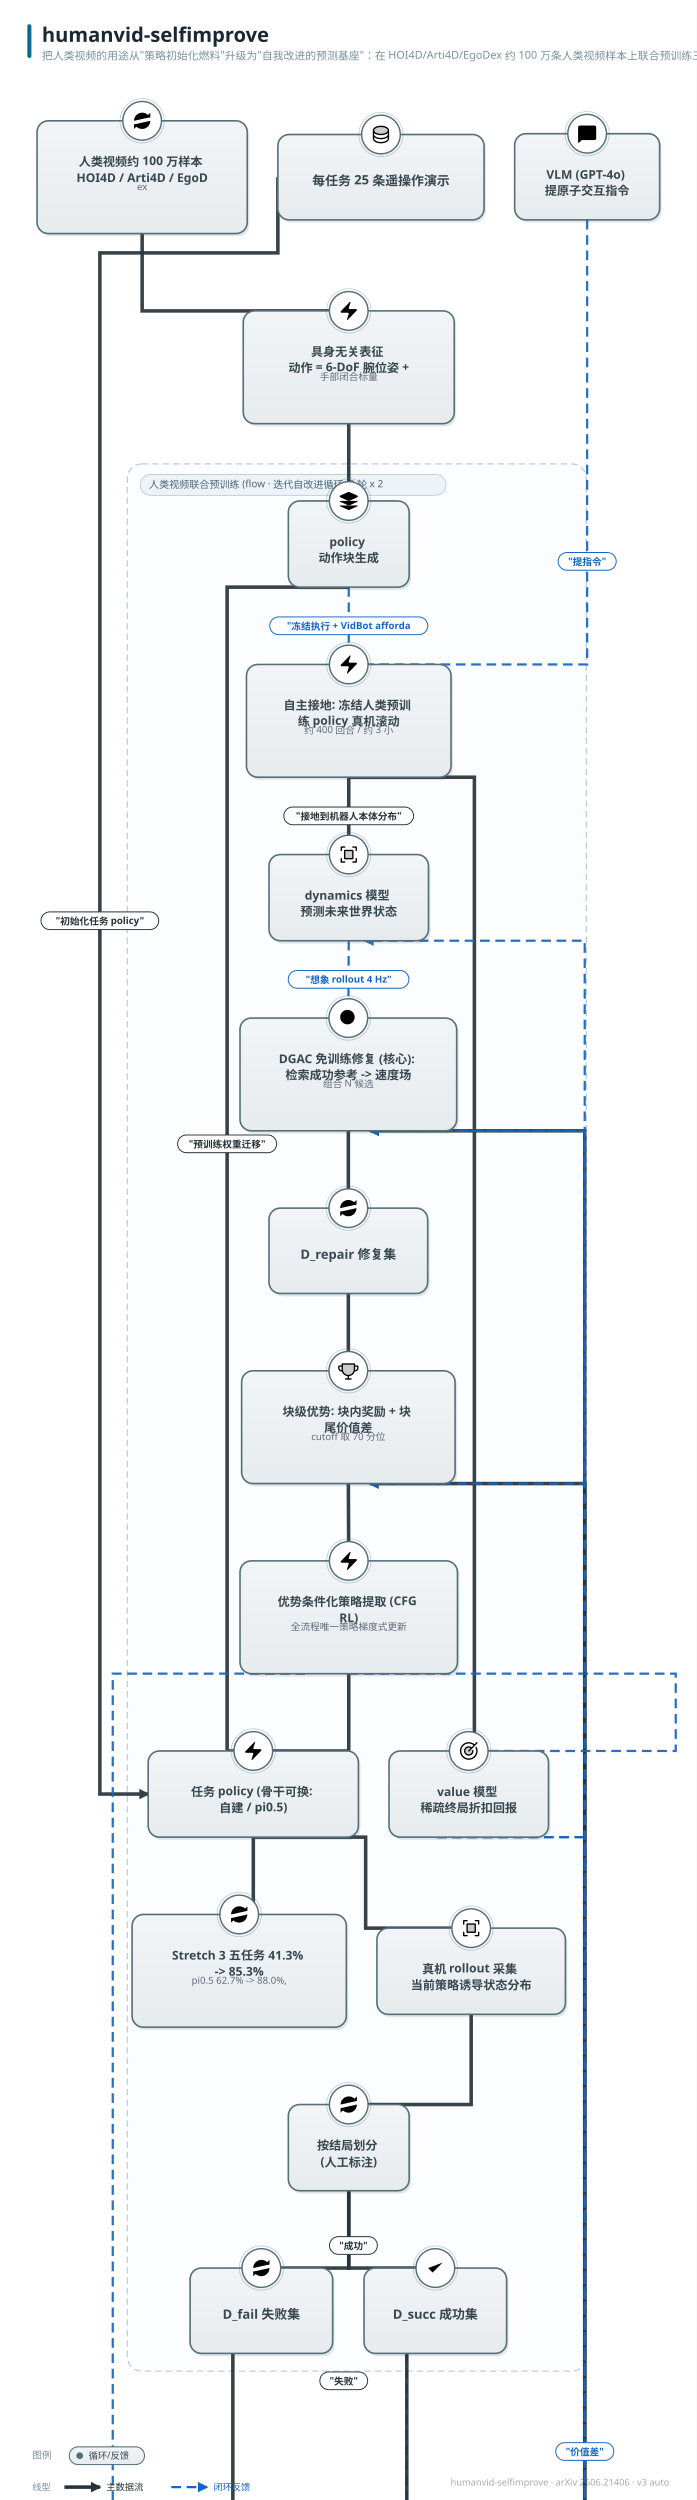
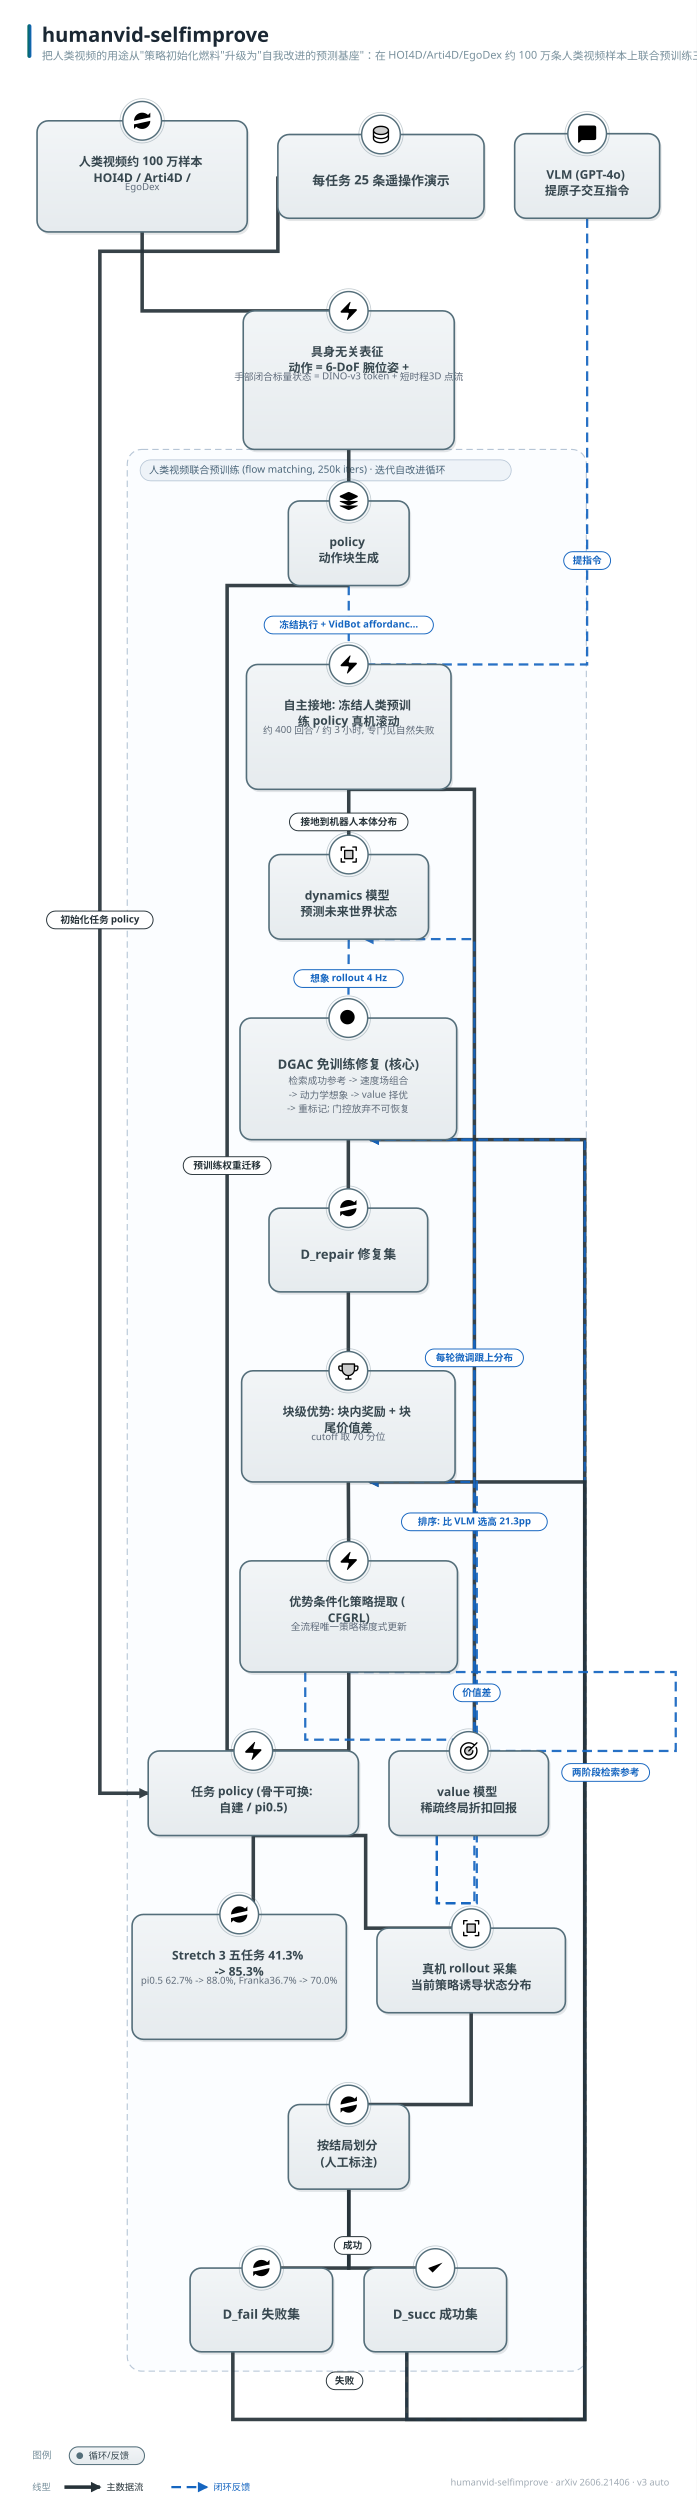
<svg xmlns="http://www.w3.org/2000/svg" width="865" height="3104" viewBox="0 0 865 3104" font-family="'PingFang SC','Hiragino Sans GB','Microsoft YaHei','Segoe UI',sans-serif">
  <style>text{font-family:'PingFang SC','Hiragino Sans GB','Microsoft YaHei','Segoe UI',sans-serif;} .lbl{font-weight:700;}</style>
  <defs>
    <linearGradient id="g-data" x1="0" y1="0" x2="0" y2="1">
      <stop offset="0" stop-color="#f1f9f1" />
      <stop offset="1" stop-color="#e2f0e2" />
    </linearGradient>
    <linearGradient id="g-frozen" x1="0" y1="0" x2="0" y2="1">
      <stop offset="0" stop-color="#f0f7fe" />
      <stop offset="1" stop-color="#dcecfb" />
    </linearGradient>
    <linearGradient id="g-train" x1="0" y1="0" x2="0" y2="1">
      <stop offset="0" stop-color="#fff6e8" />
      <stop offset="1" stop-color="#ffedd4" />
    </linearGradient>
    <linearGradient id="g-loss" x1="0" y1="0" x2="0" y2="1">
      <stop offset="0" stop-color="#fdf0f1" />
      <stop offset="1" stop-color="#f9e0e2" />
    </linearGradient>
    <linearGradient id="g-act" x1="0" y1="0" x2="0" y2="1">
      <stop offset="0" stop-color="#f8f1fb" />
      <stop offset="1" stop-color="#f0e4f7" />
    </linearGradient>
    <linearGradient id="g-loop" x1="0" y1="0" x2="0" y2="1">
      <stop offset="0" stop-color="#f2f5f7" />
      <stop offset="1" stop-color="#e6ebee" />
    </linearGradient>
    <linearGradient id="g-env" x1="0" y1="0" x2="0" y2="1">
      <stop offset="0" stop-color="#eef8f6" />
      <stop offset="1" stop-color="#dcf0ec" />
    </linearGradient>
    <linearGradient id="g-mem" x1="0" y1="0" x2="0" y2="1">
      <stop offset="0" stop-color="#fffef0" />
      <stop offset="1" stop-color="#fdf6d8" />
    </linearGradient>
    <linearGradient id="g-reward" x1="0" y1="0" x2="0" y2="1">
      <stop offset="0" stop-color="#fdf2f7" />
      <stop offset="1" stop-color="#f9e2ed" />
    </linearGradient>
    <linearGradient id="g-key" x1="0" y1="0" x2="0" y2="1">
      <stop offset="0" stop-color="#fffaf0" />
      <stop offset="1" stop-color="#fff1d6" />
    </linearGradient>
    <linearGradient id="g-title" x1="0" y1="0" x2="1" y2="0">
      <stop offset="0" stop-color="#00695c" />
      <stop offset="1" stop-color="#1565c0" />
    </linearGradient>
    <marker id="arr-main" viewBox="0 0 10 10" refX="8.5" refY="5" markerWidth="13" markerHeight="13" markerUnits="userSpaceOnUse" orient="auto-start-reverse">
      <path d="M0 0 L10 5 L0 10 z" fill="#546e7a" />
    </marker>
    <marker id="arr-thick" viewBox="0 0 10 10" refX="8.5" refY="5" markerWidth="13" markerHeight="13" markerUnits="userSpaceOnUse" orient="auto-start-reverse">
      <path d="M0 0 L10 5 L0 10 z" fill="#263238" />
    </marker>
    <marker id="arr-thin" viewBox="0 0 10 10" refX="8.5" refY="5" markerWidth="13" markerHeight="13" markerUnits="userSpaceOnUse" orient="auto-start-reverse">
      <path d="M0 0 L10 5 L0 10 z" fill="#9fb0bb" />
    </marker>
    <marker id="arr-fb" viewBox="0 0 10 10" refX="8.5" refY="5" markerWidth="13" markerHeight="13" markerUnits="userSpaceOnUse" orient="auto-start-reverse">
      <path d="M0 0 L10 5 L0 10 z" fill="#1565c0" />
    </marker>
    <marker id="arr-loss" viewBox="0 0 10 10" refX="8.5" refY="5" markerWidth="13" markerHeight="13" markerUnits="userSpaceOnUse" orient="auto-start-reverse">
      <path d="M0 0 L10 5 L0 10 z" fill="#c62828" />
    </marker>
  </defs>
  <rect width="865" height="3104" fill="#ffffff" />
  <rect x="34" y="30" width="5" height="42" rx="2.5" fill="url(#g-title)" />
  <text x="52" y="52" font-size="25" font-weight="800" fill="#1a2733">humanvid-selfimprove</text>
  <text x="52" y="74" font-size="13.5" fill="#78909c">把人类视频的用途从"策略初始化燃料"升级为"自我改进的预测基座"：在 HOI4D/Arti4D/EgoDex 约 100 万条人类视频样本上联合预训练三个具身无关模型——pol</text>
  <text x="831" y="3086" font-size="11.5" fill="#a0aab4" text-anchor="end">humanvid-selfimprove · arXiv 2606.21406 · v3 auto</text>
-   <rect x="158" y="576" width="570" height="2368" rx="18" fill="#fbfdff" stroke="#b7c6d6" stroke-width="1.4" stroke-dasharray="8 5" />
-   <rect x="174" y="589" width="379.75" height="26" rx="13" fill="#eef3f8" stroke="#b7c6d6" />
-   <text x="185" y="606" font-size="12.5" fill="#4a6579">人类视频联合预训练 (flow  · 迭代自改进循环: 2 轮 x 2</text>
-   <path d="M 314.5 2281.0 L 454.0 2281.0 L 454.0 2394.0 L 585.0 2394.0" fill="none" stroke="#263238" stroke-width="4.4" marker-end="url(#arr-thick)" opacity="0.92" />
-   <path d="M 585.0 2501.0 L 585.0 2613.0 L 433.0 2613.0" fill="none" stroke="#263238" stroke-width="4.4" marker-end="url(#arr-thick)" opacity="0.92" />
-   <path d="M 433.0 2720.0 L 433.0 2816.0 L 540.5 2816.0" fill="none" stroke="#263238" stroke-width="4.4" marker-end="url(#arr-thick)" opacity="0.92" />
-   <path d="M 433.0 2720.0 L 433.0 2816.0 L 324.5 2816.0" fill="none" stroke="#263238" stroke-width="4.4" marker-end="url(#arr-thick)" opacity="0.92" />
-   <path d="M 289.1 2922.0 L 289.1 4524.0 L 726.0 4524.0 L 726.0 1404.0 L 459.4 1404.0" fill="none" stroke="#263238" stroke-width="4.4" marker-end="url(#arr-thick)" opacity="0.92" />
-   <path d="M 432.5 1404.0 L 432.5 1500.0" fill="none" stroke="#263238" stroke-width="4.4" marker-end="url(#arr-thick)" opacity="0.92" />
-   <path d="M 176.5 290.0 L 176.5 386.0 L 433.0 386.0" fill="none" stroke="#263238" stroke-width="4.4" marker-end="url(#arr-thick)" opacity="0.92" />
-   <path d="M 433.0 526.0 L 433.0 622.0" fill="none" stroke="#263238" stroke-width="4.4" marker-end="url(#arr-thick)" opacity="0.92" />
-   <path d="M 729.0 273.0 L 729.0 825.0 L 433.0 825.0" fill="none" stroke="#1565c0" stroke-width="2.8" stroke-dasharray="12 7" marker-end="url(#arr-fb)" opacity="0.92" />
-   <path d="M 433.0 729.0 L 433.0 825.0" fill="none" stroke="#1565c0" stroke-width="2.8" stroke-dasharray="12 7" marker-end="url(#arr-fb)" opacity="0.92" />
-   <path d="M 433.0 965.0 L 433.0 1061.0" fill="none" stroke="#263238" stroke-width="4.4" marker-end="url(#arr-thick)" opacity="0.92" />
-   <path d="M 433.0 965.0 L 589.0 965.0 L 589.0 2174.0 L 582.0 2174.0" fill="none" stroke="#263238" stroke-width="4.4" marker-end="url(#arr-thick)" opacity="0.92" />
-   <path d="M 433.0 729.0 L 282.0 729.0 L 282.0 2174.0 L 314.5 2174.0" fill="none" stroke="#263238" stroke-width="4.4" marker-end="url(#arr-thick)" opacity="0.92" />
-   <path d="M 345.0 220.0 L 345.0 314.0 L 124.0 314.0 L 124.0 2227.5 L 184.0 2227.5" fill="none" stroke="#263238" stroke-width="4.4" marker-end="url(#arr-thick)" opacity="0.92" />
-   <path d="M 505.1 2922.0 L 505.1 4524.0 L 726.0 4524.0 L 726.0 1404.0 L 459.4 1404.0" fill="none" stroke="#1565c0" stroke-width="2.8" stroke-dasharray="12 7" marker-end="url(#arr-fb)" opacity="0.92" />
-   <path d="M 433.0 1168.0 L 432.5 1264.0" fill="none" stroke="#1565c0" stroke-width="2.8" stroke-dasharray="12 7" marker-end="url(#arr-fb)" opacity="0.92" />
-   <path d="M 542.4 2281.0 L 726.0 2281.0 L 726.0 3883.0 L 726.0 1404.0 L 459.4 1404.0" fill="none" stroke="#1565c0" stroke-width="2.8" stroke-dasharray="12 7" marker-end="url(#arr-fb)" opacity="0.92" />
-   <path d="M 505.1 2922.0 L 505.1 4086.0 L 726.0 4086.0 L 726.0 1842.0 L 459.0 1842.0" fill="none" stroke="#263238" stroke-width="4.4" marker-end="url(#arr-thick)" opacity="0.92" />
-   <path d="M 432.5 1606.0 L 432.5 1702.0" fill="none" stroke="#263238" stroke-width="4.4" marker-end="url(#arr-thick)" opacity="0.92" />
-   <path d="M 542.4 2281.0 L 726.0 2281.0 L 726.0 3445.0 L 726.0 1842.0 L 459.0 1842.0" fill="none" stroke="#1565c0" stroke-width="2.8" stroke-dasharray="12 7" marker-end="url(#arr-fb)" opacity="0.92" />
-   <path d="M 432.5 1842.0 L 433.0 1938.0" fill="none" stroke="#263238" stroke-width="4.4" marker-end="url(#arr-thick)" opacity="0.92" />
-   <path d="M 433.0 2078.0 L 433.0 2174.0 L 314.5 2174.0" fill="none" stroke="#263238" stroke-width="4.4" marker-end="url(#arr-thick)" opacity="0.92" />
-   <path d="M 379.0 2078.0 L 140.0 2078.0 L 140.0 3916.0 L 726.0 3916.0 L 726.0 1168.0 L 452.8 1168.0" fill="none" stroke="#1565c0" stroke-width="2.8" stroke-dasharray="12 7" marker-end="url(#arr-fb)" opacity="0.92" />
-   <path d="M 433.0 2078.0 L 839.0 2078.0 L 839.0 2174.0 L 582.0 2174.0" fill="none" stroke="#1565c0" stroke-width="2.8" stroke-dasharray="12 7" marker-end="url(#arr-fb)" opacity="0.92" />
-   <path d="M 314.5 2281.0 L 314.5 2377.0 L 297.0 2377.0" fill="none" stroke="#263238" stroke-width="4.4" marker-end="url(#arr-thick)" opacity="0.92" />
-   <rect x="48.5" y="153.5" width="261" height="140" rx="14" fill="#37474f" opacity="0.13" />
-   <rect x="46" y="150" width="261" height="140" rx="14" fill="url(#g-loop)" stroke="#546e7a" stroke-width="2.0" />
+   <rect x="158" y="558" width="570" height="2386" rx="18" fill="#fbfdff" stroke="#b7c6d6" stroke-width="1.4" stroke-dasharray="8 5" />
+   <rect x="174" y="571" width="460.75" height="26" rx="13" fill="#eef3f8" stroke="#b7c6d6" />
+   <text x="185" y="588" font-size="12.5" fill="#4a6579">人类视频联合预训练 (flow matching, 250k iters) · 迭代自改进循环</text>
+   <path d="M 314.5 2279.0 L 454.0 2279.0 L 454.0 2394.0 L 585.0 2394.0" fill="none" stroke="#263238" stroke-width="4.4" marker-end="url(#arr-thick)" opacity="0.92" />
+   <path d="M 585.0 2499.0 L 585.0 2613.0 L 433.0 2613.0" fill="none" stroke="#263238" stroke-width="4.4" marker-end="url(#arr-thick)" opacity="0.92" />
+   <path d="M 433.0 2718.0 L 433.0 2816.0 L 540.5 2816.0" fill="none" stroke="#263238" stroke-width="4.4" marker-end="url(#arr-thick)" opacity="0.92" />
+   <path d="M 433.0 2718.0 L 433.0 2816.0 L 324.5 2816.0" fill="none" stroke="#263238" stroke-width="4.4" marker-end="url(#arr-thick)" opacity="0.92" />
+   <path d="M 289.1 2920.0 L 289.1 3004.0 L 726.0 3004.0 L 726.0 1415.0 L 459.4 1415.0" fill="none" stroke="#263238" stroke-width="4.4" marker-end="url(#arr-thick)" opacity="0.92" />
+   <path d="M 432.5 1415.0 L 432.5 1500.0" fill="none" stroke="#263238" stroke-width="4.4" marker-end="url(#arr-thick)" opacity="0.92" />
+   <path d="M 176.5 288.0 L 176.5 386.0 L 433.0 386.0" fill="none" stroke="#263238" stroke-width="4.4" marker-end="url(#arr-thick)" opacity="0.92" />
+   <path d="M 433.0 558.0 L 433.0 622.0" fill="none" stroke="#263238" stroke-width="4.4" marker-end="url(#arr-thick)" opacity="0.92" />
+   <path d="M 729.0 271.0 L 729.0 825.0 L 433.0 825.0" fill="none" stroke="#1565c0" stroke-width="2.8" stroke-dasharray="12 7" marker-end="url(#arr-fb)" opacity="0.92" />
+   <path d="M 433.0 727.0 L 433.0 825.0" fill="none" stroke="#1565c0" stroke-width="2.8" stroke-dasharray="12 7" marker-end="url(#arr-fb)" opacity="0.92" />
+   <path d="M 433.0 980.0 L 433.0 1061.0" fill="none" stroke="#263238" stroke-width="4.4" marker-end="url(#arr-thick)" opacity="0.92" />
+   <path d="M 433.0 980.0 L 589.0 980.0 L 589.0 2174.0 L 582.0 2174.0" fill="none" stroke="#263238" stroke-width="4.4" marker-end="url(#arr-thick)" opacity="0.92" />
+   <path d="M 433.0 727.0 L 282.0 727.0 L 282.0 2174.0 L 314.5 2174.0" fill="none" stroke="#263238" stroke-width="4.4" marker-end="url(#arr-thick)" opacity="0.92" />
+   <path d="M 345.0 219.0 L 345.0 312.0 L 124.0 312.0 L 124.0 2226.5 L 184.0 2226.5" fill="none" stroke="#263238" stroke-width="4.4" marker-end="url(#arr-thick)" opacity="0.92" />
+   <path d="M 505.1 2920.0 L 505.1 3004.0 L 726.0 3004.0 L 726.0 1415.0 L 459.4 1415.0" fill="none" stroke="#1565c0" stroke-width="2.8" stroke-dasharray="12 7" marker-end="url(#arr-fb)" opacity="0.92" />
+   <path d="M 433.0 1166.0 L 432.5 1264.0" fill="none" stroke="#1565c0" stroke-width="2.8" stroke-dasharray="12 7" marker-end="url(#arr-fb)" opacity="0.92" />
+   <path d="M 542.4 2279.0 L 542.4 2363.0 L 589.0 2363.0 L 589.0 1415.0 L 459.4 1415.0" fill="none" stroke="#1565c0" stroke-width="2.8" stroke-dasharray="12 7" marker-end="url(#arr-fb)" opacity="0.92" />
+   <path d="M 505.1 2920.0 L 505.1 3004.0 L 726.0 3004.0 L 726.0 1840.0 L 459.0 1840.0" fill="none" stroke="#263238" stroke-width="4.4" marker-end="url(#arr-thick)" opacity="0.92" />
+   <path d="M 432.5 1604.0 L 432.5 1702.0" fill="none" stroke="#263238" stroke-width="4.4" marker-end="url(#arr-thick)" opacity="0.92" />
+   <path d="M 542.4 2279.0 L 542.4 2363.0 L 592.0 2363.0 L 592.0 1840.0 L 459.0 1840.0" fill="none" stroke="#1565c0" stroke-width="2.8" stroke-dasharray="12 7" marker-end="url(#arr-fb)" opacity="0.92" />
+   <path d="M 432.5 1840.0 L 433.0 1938.0" fill="none" stroke="#263238" stroke-width="4.4" marker-end="url(#arr-thick)" opacity="0.92" />
+   <path d="M 433.0 2076.0 L 433.0 2174.0 L 314.5 2174.0" fill="none" stroke="#263238" stroke-width="4.4" marker-end="url(#arr-thick)" opacity="0.92" />
+   <path d="M 379.0 2076.0 L 379.0 2160.0 L 589.0 2160.0 L 589.0 1166.0 L 452.8 1166.0" fill="none" stroke="#1565c0" stroke-width="2.8" stroke-dasharray="12 7" marker-end="url(#arr-fb)" opacity="0.92" />
+   <path d="M 433.0 2076.0 L 839.0 2076.0 L 839.0 2174.0 L 582.0 2174.0" fill="none" stroke="#1565c0" stroke-width="2.8" stroke-dasharray="12 7" marker-end="url(#arr-fb)" opacity="0.92" />
+   <path d="M 314.5 2279.0 L 314.5 2377.0 L 297.0 2377.0" fill="none" stroke="#263238" stroke-width="4.4" marker-end="url(#arr-thick)" opacity="0.92" />
+   <rect x="48.5" y="153.5" width="261" height="138" rx="14" fill="#37474f" opacity="0.13" />
+   <rect x="46" y="150" width="261" height="138" rx="14" fill="url(#g-loop)" stroke="#546e7a" stroke-width="2.0" />
  <circle cx="176.5" cy="150" r="24" fill="#ffffff" stroke="#546e7a" stroke-width="1.8" />
  <circle cx="176.5" cy="150" r="27.5" fill="none" stroke="#546e7a" stroke-width="1" opacity="0.35" />
  <g transform="translate(163.0,136.5) scale(1.125)">
    <path d="M3 12a9 9 0 0 1 9-9 9.75 9.75 0 0 1 6.74 2.74L21 8" />
    <path d="M21 3v5h-5" />
    <path d="M21 12a9 9 0 0 1-9 9 9.75 9.75 0 0 1-6.74-2.74L3 16" />
    <path d="M8 16H3v5" />
  </g>
  <text x="176.5" y="206" font-size="15" class="lbl" fill="#37474f" text-anchor="middle">
    <tspan x="176.5" dy="0">人类视频约 100 万样本</tspan>
-     <tspan x="176.5" dy="20">HOI4D / Arti4D / EgoD</tspan>
-   </text>
-   <text x="176.5" y="236" font-size="12" fill="#5f6b7a" text-anchor="middle">ex</text>
-   <rect x="304.5" y="389.5" width="262" height="140" rx="14" fill="#37474f" opacity="0.13" />
-   <rect x="302" y="386" width="262" height="140" rx="14" fill="url(#g-loop)" stroke="#546e7a" stroke-width="2.0" />
+     <tspan x="176.5" dy="20">HOI4D / Arti4D /</tspan>
+   </text>
+   <text x="176.5" y="236" font-size="12" fill="#5f6b7a" text-anchor="middle">EgoDex</text>
+   <rect x="304.5" y="389.5" width="262" height="172" rx="14" fill="#37474f" opacity="0.13" />
+   <rect x="302" y="386" width="262" height="172" rx="14" fill="url(#g-loop)" stroke="#546e7a" stroke-width="2.0" />
  <circle cx="433.0" cy="386" r="24" fill="#ffffff" stroke="#546e7a" stroke-width="1.8" />
  <circle cx="433.0" cy="386" r="27.5" fill="none" stroke="#546e7a" stroke-width="1" opacity="0.35" />
  <g transform="translate(419.5,372.5) scale(1.125)">
    <path d="M4 14a1 1 0 0 1-.78-1.63l9.9-10.2a.5.5 0 0 1 .86.46l-1.92 6.02A1 1 0 0 0 13 10h7a1 1 0 0 1 .78 1.63l-9.9 10.2a.5.5 0 0 1-.86-.46l1.92-6.02A1 1 0 0 0 11 14z" />
  </g>
  <text x="433.0" y="442" font-size="15" class="lbl" fill="#37474f" text-anchor="middle">
    <tspan x="433.0" dy="0">具身无关表征</tspan>
-     <tspan x="433.0" dy="20">动作 = 6-DoF 腕位姿 + </tspan>
-   </text>
-   <text x="433.0" y="472" font-size="12" fill="#5f6b7a" text-anchor="middle">手部闭合标量</text>
-   <rect x="360.5" y="625.5" width="150" height="107" rx="14" fill="#37474f" opacity="0.13" />
-   <rect x="358" y="622" width="150" height="107" rx="14" fill="url(#g-loop)" stroke="#546e7a" stroke-width="2.0" />
+     <tspan x="433.0" dy="20">动作 = 6-DoF 腕位姿 +</tspan>
+   </text>
+   <text x="433.0" y="472" font-size="12" fill="#5f6b7a" text-anchor="middle">手部闭合标量
+ 状态 = DINO-v3 token + 短时程
+ 3D 点流</text>
+   <rect x="360.5" y="625.5" width="150" height="105" rx="14" fill="#37474f" opacity="0.13" />
+   <rect x="358" y="622" width="150" height="105" rx="14" fill="url(#g-loop)" stroke="#546e7a" stroke-width="2.0" />
  <circle cx="433.0" cy="622" r="24" fill="#ffffff" stroke="#546e7a" stroke-width="1.8" />
  <circle cx="433.0" cy="622" r="27.5" fill="none" stroke="#546e7a" stroke-width="1" opacity="0.35" />
  <g transform="translate(419.5,608.5) scale(1.125)">
    <path d="M12.83 2.18a2 2 0 0 0-1.66 0L2.6 6.08a1 1 0 0 0 0 1.83l8.58 3.91a2 2 0 0 0 1.66 0l8.58-3.9a1 1 0 0 0 0-1.83z" />
    <path d="M2 12a1 1 0 0 0 .58.91l8.6 3.91a2 2 0 0 0 1.65 0l8.58-3.9A1 1 0 0 0 22 12" />
    <path d="M2 17a1 1 0 0 0 .58.91l8.6 3.91a2 2 0 0 0 1.65 0l8.58-3.9A1 1 0 0 0 22 17" />
  </g>
  <text x="433.0" y="678" font-size="15" class="lbl" fill="#37474f" text-anchor="middle">
    <tspan x="433.0" dy="0">policy</tspan>
    <tspan x="433.0" dy="20">动作块生成</tspan>
  </text>
-   <rect x="336.5" y="1064.5" width="198" height="107" rx="14" fill="#37474f" opacity="0.13" />
-   <rect x="334" y="1061" width="198" height="107" rx="14" fill="url(#g-loop)" stroke="#546e7a" stroke-width="2.0" />
+   <rect x="336.5" y="1064.5" width="198" height="105" rx="14" fill="#37474f" opacity="0.13" />
+   <rect x="334" y="1061" width="198" height="105" rx="14" fill="url(#g-loop)" stroke="#546e7a" stroke-width="2.0" />
  <circle cx="433.0" cy="1061" r="24" fill="#ffffff" stroke="#546e7a" stroke-width="1.8" />
  <circle cx="433.0" cy="1061" r="27.5" fill="none" stroke="#546e7a" stroke-width="1" opacity="0.35" />
  <g transform="translate(419.5,1047.5) scale(0.1055)">
    <path d="M176,80v96H80V80Z" opacity="0.2" />
    <path d="M224,40V80a8,8,0,0,1-16,0V48H176a8,8,0,0,1,0-16h40A8,8,0,0,1,224,40ZM80,208H48V176a8,8,0,0,0-16,0v40a8,8,0,0,0,8,8H80a8,8,0,0,0,0-16Zm136-40a8,8,0,0,0-8,8v32H176a8,8,0,0,0,0,16h40a8,8,0,0,0,8-8V176A8,8,0,0,0,216,168ZM40,88a8,8,0,0,0,8-8V48H80a8,8,0,0,0,0-16H40a8,8,0,0,0-8,8V80A8,8,0,0,0,40,88ZM80,72h96a8,8,0,0,1,8,8v96a8,8,0,0,1-8,8H80a8,8,0,0,1-8-8V80A8,8,0,0,1,80,72Zm8,96h80V88H88Z" />
  </g>
  <text x="433.0" y="1117" font-size="15" class="lbl" fill="#37474f" text-anchor="middle">
    <tspan x="433.0" dy="0">dynamics 模型</tspan>
    <tspan x="433.0" dy="20">预测未来世界状态</tspan>
  </text>
-   <rect x="485.5" y="2177.5" width="198" height="107" rx="14" fill="#37474f" opacity="0.13" />
-   <rect x="483" y="2174" width="198" height="107" rx="14" fill="url(#g-loop)" stroke="#546e7a" stroke-width="2.0" />
+   <rect x="485.5" y="2177.5" width="198" height="105" rx="14" fill="#37474f" opacity="0.13" />
+   <rect x="483" y="2174" width="198" height="105" rx="14" fill="url(#g-loop)" stroke="#546e7a" stroke-width="2.0" />
  <circle cx="582.0" cy="2174" r="24" fill="#ffffff" stroke="#546e7a" stroke-width="1.8" />
  <circle cx="582.0" cy="2174" r="27.5" fill="none" stroke="#546e7a" stroke-width="1" opacity="0.35" />
  <g transform="translate(568.5,2160.5) scale(0.1055)">
    <path d="M176,128a48,48,0,1,1-48-48A48,48,0,0,1,176,128Z" opacity="0.2" />
    <path d="M221.87,83.16A104.1,104.1,0,1,1,195.67,49l22.67-22.68a8,8,0,0,1,11.32,11.32l-96,96a8,8,0,0,1-11.32-11.32l27.72-27.72a40,40,0,1,0,17.87,31.09,8,8,0,1,1,16-.9,56,56,0,1,1-22.38-41.65L184.3,60.39a87.88,87.88,0,1,0,23.13,29.67,8,8,0,0,1,14.44-6.9Z" />
  </g>
  <text x="582.0" y="2230" font-size="15" class="lbl" fill="#37474f" text-anchor="middle">
    <tspan x="582.0" dy="0">value 模型</tspan>
    <tspan x="582.0" dy="20">稀疏终局折扣回报</tspan>
  </text>
-   <rect x="641.5" y="169.5" width="180" height="107" rx="14" fill="#37474f" opacity="0.13" />
-   <rect x="639" y="166" width="180" height="107" rx="14" fill="url(#g-loop)" stroke="#546e7a" stroke-width="2.0" />
+   <rect x="641.5" y="169.5" width="180" height="105" rx="14" fill="#37474f" opacity="0.13" />
+   <rect x="639" y="166" width="180" height="105" rx="14" fill="url(#g-loop)" stroke="#546e7a" stroke-width="2.0" />
  <circle cx="729.0" cy="166" r="24" fill="#ffffff" stroke="#546e7a" stroke-width="1.8" />
  <circle cx="729.0" cy="166" r="27.5" fill="none" stroke="#546e7a" stroke-width="1" opacity="0.35" />
  <g transform="translate(715.5,152.5) scale(1.125)">
    <path d="M22 17a2 2 0 0 1-2 2H6.828a2 2 0 0 0-1.414.586l-2.202 2.202A.71.71 0 0 1 2 21.286V5a2 2 0 0 1 2-2h16a2 2 0 0 1 2 2z" />
  </g>
  <text x="729.0" y="222" font-size="15" class="lbl" fill="#37474f" text-anchor="middle">
    <tspan x="729.0" dy="0">VLM (GPT-4o)</tspan>
    <tspan x="729.0" dy="20">提原子交互指令</tspan>
  </text>
-   <rect x="308.5" y="828.5" width="254" height="140" rx="14" fill="#37474f" opacity="0.13" />
-   <rect x="306" y="825" width="254" height="140" rx="14" fill="url(#g-loop)" stroke="#546e7a" stroke-width="2.0" />
+   <rect x="308.5" y="828.5" width="254" height="155" rx="14" fill="#37474f" opacity="0.13" />
+   <rect x="306" y="825" width="254" height="155" rx="14" fill="url(#g-loop)" stroke="#546e7a" stroke-width="2.0" />
  <circle cx="433.0" cy="825" r="24" fill="#ffffff" stroke="#546e7a" stroke-width="1.8" />
  <circle cx="433.0" cy="825" r="27.5" fill="none" stroke="#546e7a" stroke-width="1" opacity="0.35" />
  <g transform="translate(419.5,811.5) scale(1.125)">
    <path d="M4 14a1 1 0 0 1-.78-1.63l9.9-10.2a.5.5 0 0 1 .86.46l-1.92 6.02A1 1 0 0 0 13 10h7a1 1 0 0 1 .78 1.63l-9.9 10.2a.5.5 0 0 1-.86-.46l1.92-6.02A1 1 0 0 0 11 14z" />
  </g>
  <text x="433.0" y="881" font-size="15" class="lbl" fill="#37474f" text-anchor="middle">
    <tspan x="433.0" dy="0">自主接地: 冻结人类预训</tspan>
    <tspan x="433.0" dy="20">练 policy 真机滚动</tspan>
  </text>
-   <text x="433.0" y="911" font-size="12" fill="#5f6b7a" text-anchor="middle">约 400 回合 / 约 3 小</text>
-   <rect x="347.5" y="170.5" width="256" height="106" rx="14" fill="#37474f" opacity="0.13" />
-   <rect x="345" y="167" width="256" height="106" rx="14" fill="url(#g-loop)" stroke="#546e7a" stroke-width="2.0" />
+   <text x="433.0" y="911" font-size="12" fill="#5f6b7a" text-anchor="middle">约 400 回合 / 约 3 小时, 专
+ 门见自然失败</text>
+   <rect x="347.5" y="170.5" width="256" height="104" rx="14" fill="#37474f" opacity="0.13" />
+   <rect x="345" y="167" width="256" height="104" rx="14" fill="url(#g-loop)" stroke="#546e7a" stroke-width="2.0" />
  <circle cx="473.0" cy="167" r="24" fill="#ffffff" stroke="#546e7a" stroke-width="1.8" />
  <circle cx="473.0" cy="167" r="27.5" fill="none" stroke="#546e7a" stroke-width="1" opacity="0.35" />
  <g transform="translate(459.5,153.5) scale(0.1055)">
    <path d="M216,80c0,26.51-39.4,48-88,48S40,106.51,40,80s39.4-48,88-48S216,53.49,216,80Z" opacity="0.2" />
    <path d="M128,24C74.17,24,32,48.6,32,80v96c0,31.4,42.17,56,96,56s96-24.6,96-56V80C224,48.6,181.83,24,128,24Zm80,104c0,9.62-7.88,19.43-21.61,26.92C170.93,163.35,150.19,168,128,168s-42.93-4.65-58.39-13.08C55.88,147.43,48,137.62,48,128V111.36c17.06,15,46.23,24.64,80,24.64s62.94-9.68,80-24.64ZM69.61,53.08C85.07,44.65,105.81,40,128,40s42.93,4.65,58.39,13.08C200.12,60.57,208,70.38,208,80s-7.88,19.43-21.61,26.92C170.93,115.35,150.19,120,128,120s-42.93-4.65-58.39-13.08C55.88,99.43,48,89.62,48,80S55.88,60.57,69.61,53.08ZM186.39,202.92C170.93,211.35,150.19,216,128,216s-42.93-4.65-58.39-13.08C55.88,195.43,48,185.62,48,176V159.36c17.06,15,46.23,24.64,80,24.64s62.94-9.68,80-24.64V176C208,185.62,200.12,195.43,186.39,202.92Z" />
  </g>
  <text x="473.0" y="230" font-size="16" class="lbl" fill="#37474f" text-anchor="middle">每任务 25 条遥操作演示</text>
-   <rect x="186.5" y="2177.5" width="261" height="107" rx="14" fill="#37474f" opacity="0.13" />
-   <rect x="184" y="2174" width="261" height="107" rx="14" fill="url(#g-loop)" stroke="#546e7a" stroke-width="2.0" />
+   <rect x="186.5" y="2177.5" width="261" height="105" rx="14" fill="#37474f" opacity="0.13" />
+   <rect x="184" y="2174" width="261" height="105" rx="14" fill="url(#g-loop)" stroke="#546e7a" stroke-width="2.0" />
  <circle cx="314.5" cy="2174" r="24" fill="#ffffff" stroke="#546e7a" stroke-width="1.8" />
  <circle cx="314.5" cy="2174" r="27.5" fill="none" stroke="#546e7a" stroke-width="1" opacity="0.35" />
  <g transform="translate(301.0,2160.5) scale(1.125)">
    <path d="M4 14a1 1 0 0 1-.78-1.63l9.9-10.2a.5.5 0 0 1 .86.46l-1.92 6.02A1 1 0 0 0 13 10h7a1 1 0 0 1 .78 1.63l-9.9 10.2a.5.5 0 0 1-.86-.46l1.92-6.02A1 1 0 0 0 11 14z" />
  </g>
  <text x="314.5" y="2230" font-size="15" class="lbl" fill="#37474f" text-anchor="middle">
    <tspan x="314.5" dy="0">任务 policy (骨干可换:</tspan>
-     <tspan x="314.5" dy="20"> 自建 / pi0.5)</tspan>
-   </text>
-   <rect x="470.5" y="2397.5" width="234" height="107" rx="14" fill="#37474f" opacity="0.13" />
-   <rect x="468" y="2394" width="234" height="107" rx="14" fill="url(#g-loop)" stroke="#546e7a" stroke-width="2.0" />
+     <tspan x="314.5" dy="20">自建 / pi0.5)</tspan>
+   </text>
+   <rect x="470.5" y="2397.5" width="234" height="105" rx="14" fill="#37474f" opacity="0.13" />
+   <rect x="468" y="2394" width="234" height="105" rx="14" fill="url(#g-loop)" stroke="#546e7a" stroke-width="2.0" />
  <circle cx="585.0" cy="2394" r="24" fill="#ffffff" stroke="#546e7a" stroke-width="1.8" />
  <circle cx="585.0" cy="2394" r="27.5" fill="none" stroke="#546e7a" stroke-width="1" opacity="0.35" />
  <g transform="translate(571.5,2380.5) scale(0.1055)">
    <path d="M176,80v96H80V80Z" opacity="0.2" />
    <path d="M224,40V80a8,8,0,0,1-16,0V48H176a8,8,0,0,1,0-16h40A8,8,0,0,1,224,40ZM80,208H48V176a8,8,0,0,0-16,0v40a8,8,0,0,0,8,8H80a8,8,0,0,0,0-16Zm136-40a8,8,0,0,0-8,8v32H176a8,8,0,0,0,0,16h40a8,8,0,0,0,8-8V176A8,8,0,0,0,216,168ZM40,88a8,8,0,0,0,8-8V48H80a8,8,0,0,0,0-16H40a8,8,0,0,0-8,8V80A8,8,0,0,0,40,88ZM80,72h96a8,8,0,0,1,8,8v96a8,8,0,0,1-8,8H80a8,8,0,0,1-8-8V80A8,8,0,0,1,80,72Zm8,96h80V88H88Z" />
  </g>
  <text x="585.0" y="2450" font-size="15" class="lbl" fill="#37474f" text-anchor="middle">
    <tspan x="585.0" dy="0">真机 rollout 采集</tspan>
    <tspan x="585.0" dy="20">当前策略诱导状态分布</tspan>
  </text>
-   <rect x="360.5" y="2616.5" width="150" height="107" rx="14" fill="#37474f" opacity="0.13" />
-   <rect x="358" y="2613" width="150" height="107" rx="14" fill="url(#g-loop)" stroke="#546e7a" stroke-width="2.0" />
+   <rect x="360.5" y="2616.5" width="150" height="105" rx="14" fill="#37474f" opacity="0.13" />
+   <rect x="358" y="2613" width="150" height="105" rx="14" fill="url(#g-loop)" stroke="#546e7a" stroke-width="2.0" />
  <circle cx="433.0" cy="2613" r="24" fill="#ffffff" stroke="#546e7a" stroke-width="1.8" />
  <circle cx="433.0" cy="2613" r="27.5" fill="none" stroke="#546e7a" stroke-width="1" opacity="0.35" />
  <g transform="translate(419.5,2599.5) scale(1.125)">
    <path d="M3 12a9 9 0 0 1 9-9 9.75 9.75 0 0 1 6.74 2.74L21 8" />
    <path d="M21 3v5h-5" />
    <path d="M21 12a9 9 0 0 1-9 9 9.75 9.75 0 0 1-6.74-2.74L3 16" />
    <path d="M8 16H3v5" />
  </g>
  <text x="433.0" y="2669" font-size="15" class="lbl" fill="#37474f" text-anchor="middle">
    <tspan x="433.0" dy="0">按结局划分</tspan>
    <tspan x="433.0" dy="20">(人工标注)</tspan>
  </text>
-   <rect x="454.5" y="2819.5" width="177" height="106" rx="14" fill="#37474f" opacity="0.13" />
-   <rect x="452" y="2816" width="177" height="106" rx="14" fill="url(#g-loop)" stroke="#546e7a" stroke-width="2.0" />
+   <rect x="454.5" y="2819.5" width="177" height="104" rx="14" fill="#37474f" opacity="0.13" />
+   <rect x="452" y="2816" width="177" height="104" rx="14" fill="url(#g-loop)" stroke="#546e7a" stroke-width="2.0" />
  <circle cx="540.5" cy="2816" r="24" fill="#ffffff" stroke="#546e7a" stroke-width="1.8" />
  <circle cx="540.5" cy="2816" r="27.5" fill="none" stroke="#546e7a" stroke-width="1" opacity="0.35" />
  <g transform="translate(527.0,2802.5) scale(1.125)">
    <path d="M20 6 9 17l-5-5" />
  </g>
  <text x="540.5" y="2879" font-size="16" class="lbl" fill="#37474f" text-anchor="middle">D_succ 成功集</text>
-   <rect x="238.5" y="2819.5" width="177" height="106" rx="14" fill="#37474f" opacity="0.13" />
-   <rect x="236" y="2816" width="177" height="106" rx="14" fill="url(#g-loop)" stroke="#546e7a" stroke-width="2.0" />
+   <rect x="238.5" y="2819.5" width="177" height="104" rx="14" fill="#37474f" opacity="0.13" />
+   <rect x="236" y="2816" width="177" height="104" rx="14" fill="url(#g-loop)" stroke="#546e7a" stroke-width="2.0" />
  <circle cx="324.5" cy="2816" r="24" fill="#ffffff" stroke="#546e7a" stroke-width="1.8" />
  <circle cx="324.5" cy="2816" r="27.5" fill="none" stroke="#546e7a" stroke-width="1" opacity="0.35" />
  <g transform="translate(311.0,2802.5) scale(1.125)">
    <path d="M3 12a9 9 0 0 1 9-9 9.75 9.75 0 0 1 6.74 2.74L21 8" />
    <path d="M21 3v5h-5" />
    <path d="M21 12a9 9 0 0 1-9 9 9.75 9.75 0 0 1-6.74-2.74L3 16" />
    <path d="M8 16H3v5" />
  </g>
  <text x="324.5" y="2879" font-size="16" class="lbl" fill="#37474f" text-anchor="middle">D_fail 失败集</text>
-   <rect x="300.5" y="1267.5" width="269" height="140" rx="14" fill="#37474f" opacity="0.13" />
-   <rect x="298" y="1264" width="269" height="140" rx="14" fill="url(#g-loop)" stroke="#546e7a" stroke-width="2.0" />
+   <rect x="300.5" y="1267.5" width="269" height="151" rx="14" fill="#37474f" opacity="0.13" />
+   <rect x="298" y="1264" width="269" height="151" rx="14" fill="url(#g-loop)" stroke="#546e7a" stroke-width="2.0" />
  <circle cx="432.5" cy="1264" r="24" fill="#ffffff" stroke="#546e7a" stroke-width="1.8" />
  <circle cx="432.5" cy="1264" r="27.5" fill="none" stroke="#546e7a" stroke-width="1" opacity="0.35" />
  <g transform="translate(419.0,1250.5) scale(1.125)">
    <path d="m21 21-4.34-4.34" />
    <circle cx="11" cy="11" r="8" />
  </g>
-   <text x="432.5" y="1320" font-size="15" class="lbl" fill="#37474f" text-anchor="middle">
-     <tspan x="432.5" dy="0">DGAC 免训练修复 (核心):</tspan>
-     <tspan x="432.5" dy="20"> 检索成功参考 -&gt; 速度场</tspan>
-   </text>
-   <text x="432.5" y="1350" font-size="12" fill="#5f6b7a" text-anchor="middle">组合 N 候选</text>
-   <rect x="336.5" y="1503.5" width="197" height="106" rx="14" fill="#37474f" opacity="0.13" />
-   <rect x="334" y="1500" width="197" height="106" rx="14" fill="url(#g-loop)" stroke="#546e7a" stroke-width="2.0" />
+   <text x="432.5" y="1327" font-size="16" class="lbl" fill="#37474f" text-anchor="middle">DGAC 免训练修复 (核心)</text>
+   <text x="432.5" y="1346" font-size="12" fill="#5f6b7a" text-anchor="middle">检索成功参考 -&gt; 速度场组合</text>
+   <text x="432.5" y="1363" font-size="12" fill="#5f6b7a" text-anchor="middle">-&gt; 动力学想象 -&gt; value 择优</text>
+   <text x="432.5" y="1380" font-size="12" fill="#5f6b7a" text-anchor="middle">-&gt; 重标记; 门控放弃不可恢复</text>
+   <rect x="336.5" y="1503.5" width="197" height="104" rx="14" fill="#37474f" opacity="0.13" />
+   <rect x="334" y="1500" width="197" height="104" rx="14" fill="url(#g-loop)" stroke="#546e7a" stroke-width="2.0" />
  <circle cx="432.5" cy="1500" r="24" fill="#ffffff" stroke="#546e7a" stroke-width="1.8" />
  <circle cx="432.5" cy="1500" r="27.5" fill="none" stroke="#546e7a" stroke-width="1" opacity="0.35" />
  <g transform="translate(419.0,1486.5) scale(1.125)">
    <path d="M3 12a9 9 0 0 1 9-9 9.75 9.75 0 0 1 6.74 2.74L21 8" />
    <path d="M21 3v5h-5" />
    <path d="M21 12a9 9 0 0 1-9 9 9.75 9.75 0 0 1-6.74-2.74L3 16" />
    <path d="M8 16H3v5" />
  </g>
  <text x="432.5" y="1563" font-size="16" class="lbl" fill="#37474f" text-anchor="middle">D_repair 修复集</text>
-   <rect x="302.5" y="1705.5" width="265" height="140" rx="14" fill="#37474f" opacity="0.13" />
-   <rect x="300" y="1702" width="265" height="140" rx="14" fill="url(#g-loop)" stroke="#546e7a" stroke-width="2.0" />
+   <rect x="302.5" y="1705.5" width="265" height="138" rx="14" fill="#37474f" opacity="0.13" />
+   <rect x="300" y="1702" width="265" height="138" rx="14" fill="url(#g-loop)" stroke="#546e7a" stroke-width="2.0" />
  <circle cx="432.5" cy="1702" r="24" fill="#ffffff" stroke="#546e7a" stroke-width="1.8" />
  <circle cx="432.5" cy="1702" r="27.5" fill="none" stroke="#546e7a" stroke-width="1" opacity="0.35" />
  <g transform="translate(419.0,1688.5) scale(0.1055)">
    <path d="M200,48v63.1c0,39.7-31.75,72.6-71.45,72.9A72,72,0,0,1,56,112V48Z" opacity="0.2" />
    <path d="M232,64H208V48a8,8,0,0,0-8-8H56a8,8,0,0,0-8,8V64H24A16,16,0,0,0,8,80V96a40,40,0,0,0,40,40h3.65A80.13,80.13,0,0,0,120,191.61V216H96a8,8,0,0,0,0,16h64a8,8,0,0,0,0-16H136V191.58c31.94-3.23,58.44-25.64,68.08-55.58H208a40,40,0,0,0,40-40V80A16,16,0,0,0,232,64ZM48,120A24,24,0,0,1,24,96V80H48v32q0,4,.39,8Zm144-8.9c0,35.52-29,64.64-64,64.9a64,64,0,0,1-64-64V56H192ZM232,96a24,24,0,0,1-24,24h-.5a81.81,81.81,0,0,0,.5-8.9V80h24Z" />
  </g>
  <text x="432.5" y="1758" font-size="15" class="lbl" fill="#37474f" text-anchor="middle">
    <tspan x="432.5" dy="0">块级优势: 块内奖励 + 块</tspan>
    <tspan x="432.5" dy="20">尾价值差</tspan>
  </text>
  <text x="432.5" y="1788" font-size="12" fill="#5f6b7a" text-anchor="middle">cutoff 取 70 分位</text>
-   <rect x="300.5" y="1941.5" width="270" height="140" rx="14" fill="#37474f" opacity="0.13" />
-   <rect x="298" y="1938" width="270" height="140" rx="14" fill="url(#g-loop)" stroke="#546e7a" stroke-width="2.0" />
+   <rect x="300.5" y="1941.5" width="270" height="138" rx="14" fill="#37474f" opacity="0.13" />
+   <rect x="298" y="1938" width="270" height="138" rx="14" fill="url(#g-loop)" stroke="#546e7a" stroke-width="2.0" />
  <circle cx="433.0" cy="1938" r="24" fill="#ffffff" stroke="#546e7a" stroke-width="1.8" />
  <circle cx="433.0" cy="1938" r="27.5" fill="none" stroke="#546e7a" stroke-width="1" opacity="0.35" />
  <g transform="translate(419.5,1924.5) scale(1.125)">
    <path d="M4 14a1 1 0 0 1-.78-1.63l9.9-10.2a.5.5 0 0 1 .86.46l-1.92 6.02A1 1 0 0 0 13 10h7a1 1 0 0 1 .78 1.63l-9.9 10.2a.5.5 0 0 1-.86-.46l1.92-6.02A1 1 0 0 0 11 14z" />
  </g>
  <text x="433.0" y="1994" font-size="15" class="lbl" fill="#37474f" text-anchor="middle">
-     <tspan x="433.0" dy="0">优势条件化策略提取 (CFG</tspan>
-     <tspan x="433.0" dy="20">RL)</tspan>
+     <tspan x="433.0" dy="0">优势条件化策略提取 (</tspan>
+     <tspan x="433.0" dy="20">CFGRL)</tspan>
  </text>
  <text x="433.0" y="2024" font-size="12" fill="#5f6b7a" text-anchor="middle">全流程唯一策略梯度式更新</text>
-   <rect x="166.5" y="2380.5" width="266" height="140" rx="14" fill="#37474f" opacity="0.13" />
-   <rect x="164" y="2377" width="266" height="140" rx="14" fill="url(#g-loop)" stroke="#546e7a" stroke-width="2.0" />
+   <rect x="166.5" y="2380.5" width="266" height="155" rx="14" fill="#37474f" opacity="0.13" />
+   <rect x="164" y="2377" width="266" height="155" rx="14" fill="url(#g-loop)" stroke="#546e7a" stroke-width="2.0" />
  <circle cx="297.0" cy="2377" r="24" fill="#ffffff" stroke="#546e7a" stroke-width="1.8" />
  <circle cx="297.0" cy="2377" r="27.5" fill="none" stroke="#546e7a" stroke-width="1" opacity="0.35" />
  <g transform="translate(283.5,2363.5) scale(1.125)">
    <path d="M3 12a9 9 0 0 1 9-9 9.75 9.75 0 0 1 6.74 2.74L21 8" />
    <path d="M21 3v5h-5" />
    <path d="M21 12a9 9 0 0 1-9 9 9.75 9.75 0 0 1-6.74-2.74L3 16" />
    <path d="M8 16H3v5" />
  </g>
  <text x="297.0" y="2433" font-size="15" class="lbl" fill="#37474f" text-anchor="middle">
    <tspan x="297.0" dy="0">Stretch 3 五任务 41.3%</tspan>
-     <tspan x="297.0" dy="20"> -&gt; 85.3%</tspan>
-   </text>
-   <text x="297.0" y="2463" font-size="12" fill="#5f6b7a" text-anchor="middle">pi0.5 62.7% -&gt; 88.0%,</text>
-   <g transform="translate(438.8,2788.0)">
-     <rect x="-29.7" y="-11" width="59.4" height="22" rx="11" fill="#ffffff" stroke="#263238" stroke-width="1.2" />
-     <text y="4" font-size="12" fill="#263238" font-weight="600" text-anchor="middle">"成功"</text>
-   </g>
-   <g transform="translate(426.8,2956.0)">
-     <rect x="-29.7" y="-11" width="59.4" height="22" rx="11" fill="#ffffff" stroke="#263238" stroke-width="1.2" />
-     <text y="4" font-size="12" fill="#263238" font-weight="600" text-anchor="middle">"失败"</text>
-   </g>
-   <g transform="translate(729.0,697.0)">
-     <rect x="-36.0" y="-11" width="72.1" height="22" rx="11" fill="#ffffff" stroke="#1565c0" stroke-width="1.2" />
-     <text y="4" font-size="12" fill="#1565c0" font-weight="600" text-anchor="middle">"提指令"</text>
-   </g>
-   <g transform="translate(433.0,777.0)">
-     <rect x="-98.1" y="-11" width="196.2" height="22" rx="11" fill="#ffffff" stroke="#1565c0" stroke-width="1.2" />
-     <text y="4" font-size="12" fill="#1565c0" font-weight="600" text-anchor="middle">"冻结执行 + VidBot afforda</text>
-   </g>
-   <g transform="translate(433.0,1013.0)">
-     <rect x="-80.6" y="-11" width="161.1" height="22" rx="11" fill="#ffffff" stroke="#263238" stroke-width="1.2" />
-     <text y="4" font-size="12" fill="#263238" font-weight="600" text-anchor="middle">"接地到机器人本体分布"</text>
-   </g>
-   <g transform="translate(282.0,1420.2)">
-     <rect x="-61.5" y="-11" width="123.0" height="22" rx="11" fill="#ffffff" stroke="#263238" stroke-width="1.2" />
-     <text y="4" font-size="12" fill="#263238" font-weight="600" text-anchor="middle">"预训练权重迁移"</text>
-   </g>
-   <g transform="translate(124.0,1143.2)">
-     <rect x="-73.1" y="-11" width="146.2" height="22" rx="11" fill="#ffffff" stroke="#263238" stroke-width="1.2" />
-     <text y="4" font-size="12" fill="#263238" font-weight="600" text-anchor="middle">"初始化任务 policy"</text>
-   </g>
-   <g transform="translate(726.0,3742.2)">
-     <rect x="-61.5" y="-11" width="123.0" height="22" rx="11" fill="#ffffff" stroke="#1565c0" stroke-width="1.2" />
-     <text y="4" font-size="12" fill="#1565c0" font-weight="600" text-anchor="middle">"两阶段检索参考"</text>
-   </g>
-   <g transform="translate(432.8,1216.0)">
-     <rect x="-74.9" y="-11" width="149.8" height="22" rx="11" fill="#ffffff" stroke="#1565c0" stroke-width="1.2" />
-     <text y="4" font-size="12" fill="#1565c0" font-weight="600" text-anchor="middle">"想象 rollout 4 Hz"</text>
-   </g>
-   <g transform="translate(726.0,3403.0)">
-     <rect x="-97.5" y="-11" width="195.0" height="22" rx="11" fill="#ffffff" stroke="#1565c0" stroke-width="1.2" />
-     <text y="4" font-size="12" fill="#1565c0" font-weight="600" text-anchor="middle">"排序: 比 VLM 选高 21.3pp"</text>
-   </g>
-   <g transform="translate(726.0,3043.8)">
-     <rect x="-36.0" y="-11" width="72.1" height="22" rx="11" fill="#ffffff" stroke="#1565c0" stroke-width="1.2" />
-     <text y="4" font-size="12" fill="#1565c0" font-weight="600" text-anchor="middle">"价值差"</text>
-   </g>
-   <g transform="translate(726.0,3736.9)">
-     <rect x="-67.8" y="-11" width="135.7" height="22" rx="11" fill="#ffffff" stroke="#1565c0" stroke-width="1.2" />
-     <text y="4" font-size="12" fill="#1565c0" font-weight="600" text-anchor="middle">"每轮微调跟上分布"</text>
+     <tspan x="297.0" dy="20">-&gt; 85.3%</tspan>
+   </text>
+   <text x="297.0" y="2463" font-size="12" fill="#5f6b7a" text-anchor="middle">pi0.5 62.7% -&gt; 88.0%, Franka
+ 36.7% -&gt; 70.0%</text>
+   <g transform="translate(437.8,2788.0)">
+     <rect x="-22.7" y="-11" width="45.4" height="22" rx="11" fill="#ffffff" stroke="#263238" stroke-width="1.2" />
+     <text y="4" font-size="12" fill="#263238" font-weight="600" text-anchor="middle">成功</text>
+   </g>
+   <g transform="translate(427.8,2956.0)">
+     <rect x="-22.7" y="-11" width="45.4" height="22" rx="11" fill="#ffffff" stroke="#263238" stroke-width="1.2" />
+     <text y="4" font-size="12" fill="#263238" font-weight="600" text-anchor="middle">失败</text>
+   </g>
+   <g transform="translate(729.0,696.0)">
+     <rect x="-29.1" y="-11" width="58.2" height="22" rx="11" fill="#ffffff" stroke="#1565c0" stroke-width="1.2" />
+     <text y="4" font-size="12" fill="#1565c0" font-weight="600" text-anchor="middle">提指令</text>
+   </g>
+   <g transform="translate(433.0,776.0)">
+     <rect x="-105.0" y="-11" width="210.1" height="22" rx="11" fill="#ffffff" stroke="#1565c0" stroke-width="1.2" />
+     <text y="4" font-size="12" fill="#1565c0" font-weight="600" text-anchor="middle">冻结执行 + VidBot affordanc…</text>
+   </g>
+   <g transform="translate(433.0,1020.5)">
+     <rect x="-73.6" y="-11" width="147.2" height="22" rx="11" fill="#ffffff" stroke="#263238" stroke-width="1.2" />
+     <text y="4" font-size="12" fill="#263238" font-weight="600" text-anchor="middle">接地到机器人本体分布</text>
+   </g>
+   <g transform="translate(282.0,1447.2)">
+     <rect x="-54.5" y="-11" width="109.0" height="22" rx="11" fill="#ffffff" stroke="#263238" stroke-width="1.2" />
+     <text y="4" font-size="12" fill="#263238" font-weight="600" text-anchor="middle">预训练权重迁移</text>
+   </g>
+   <g transform="translate(124.0,1142.2)">
+     <rect x="-66.2" y="-11" width="132.3" height="22" rx="11" fill="#ffffff" stroke="#263238" stroke-width="1.2" />
+     <text y="4" font-size="12" fill="#263238" font-weight="600" text-anchor="middle">初始化任务 policy</text>
+   </g>
+   <g transform="translate(752.0,2200.7)">
+     <rect x="-54.5" y="-11" width="109.0" height="22" rx="11" fill="#ffffff" stroke="#1565c0" stroke-width="1.2" />
+     <text y="4" font-size="12" fill="#1565c0" font-weight="600" text-anchor="middle">两阶段检索参考</text>
+   </g>
+   <g transform="translate(432.8,1215.0)">
+     <rect x="-68.0" y="-11" width="135.9" height="22" rx="11" fill="#ffffff" stroke="#1565c0" stroke-width="1.2" />
+     <text y="4" font-size="12" fill="#1565c0" font-weight="600" text-anchor="middle">想象 rollout 4 Hz</text>
+   </g>
+   <g transform="translate(589.0,1889.5)">
+     <rect x="-90.5" y="-11" width="181.0" height="22" rx="11" fill="#ffffff" stroke="#1565c0" stroke-width="1.2" />
+     <text y="4" font-size="12" fill="#1565c0" font-weight="600" text-anchor="middle">排序: 比 VLM 选高 21.3pp</text>
+   </g>
+   <g transform="translate(592.0,2101.8)">
+     <rect x="-29.1" y="-11" width="58.2" height="22" rx="11" fill="#ffffff" stroke="#1565c0" stroke-width="1.2" />
+     <text y="4" font-size="12" fill="#1565c0" font-weight="600" text-anchor="middle">价值差</text>
+   </g>
+   <g transform="translate(589.0,1685.9)">
+     <rect x="-60.9" y="-11" width="121.8" height="22" rx="11" fill="#ffffff" stroke="#1565c0" stroke-width="1.2" />
+     <text y="4" font-size="12" fill="#1565c0" font-weight="600" text-anchor="middle">每轮微调跟上分布</text>
  </g>
  <text x="40" y="3052.5" font-size="12" fill="#78909c">图例</text>
  <g>
    <rect x="86" y="3038" width="93.43" height="22" rx="11" fill="url(#g-loop)" stroke="#546e7a" stroke-width="1.3" />
    <circle cx="99" cy="3049" r="4.2" fill="#546e7a" />
    <text x="110" y="3053" font-size="11.5" fill="#37474f">循环/反馈</text>
  </g>
  <text x="40" y="3092" font-size="11.5" fill="#78909c">线型</text>
  <g>
    <path d="M 80 3088 h 44" stroke="#263238" stroke-width="4.4" marker-end="url(#arr-thick)" />
    <text x="132" y="3092" font-size="11.5" fill="#263238">主数据流</text>
  </g>
  <g>
    <path d="M 212.76 3088 h 44" stroke="#1565c0" stroke-width="2.8" stroke-dasharray="12 7" marker-end="url(#arr-fb)" />
    <text x="264.76" y="3092" font-size="11.5" fill="#1565c0">闭环反馈</text>
  </g>
</svg>
